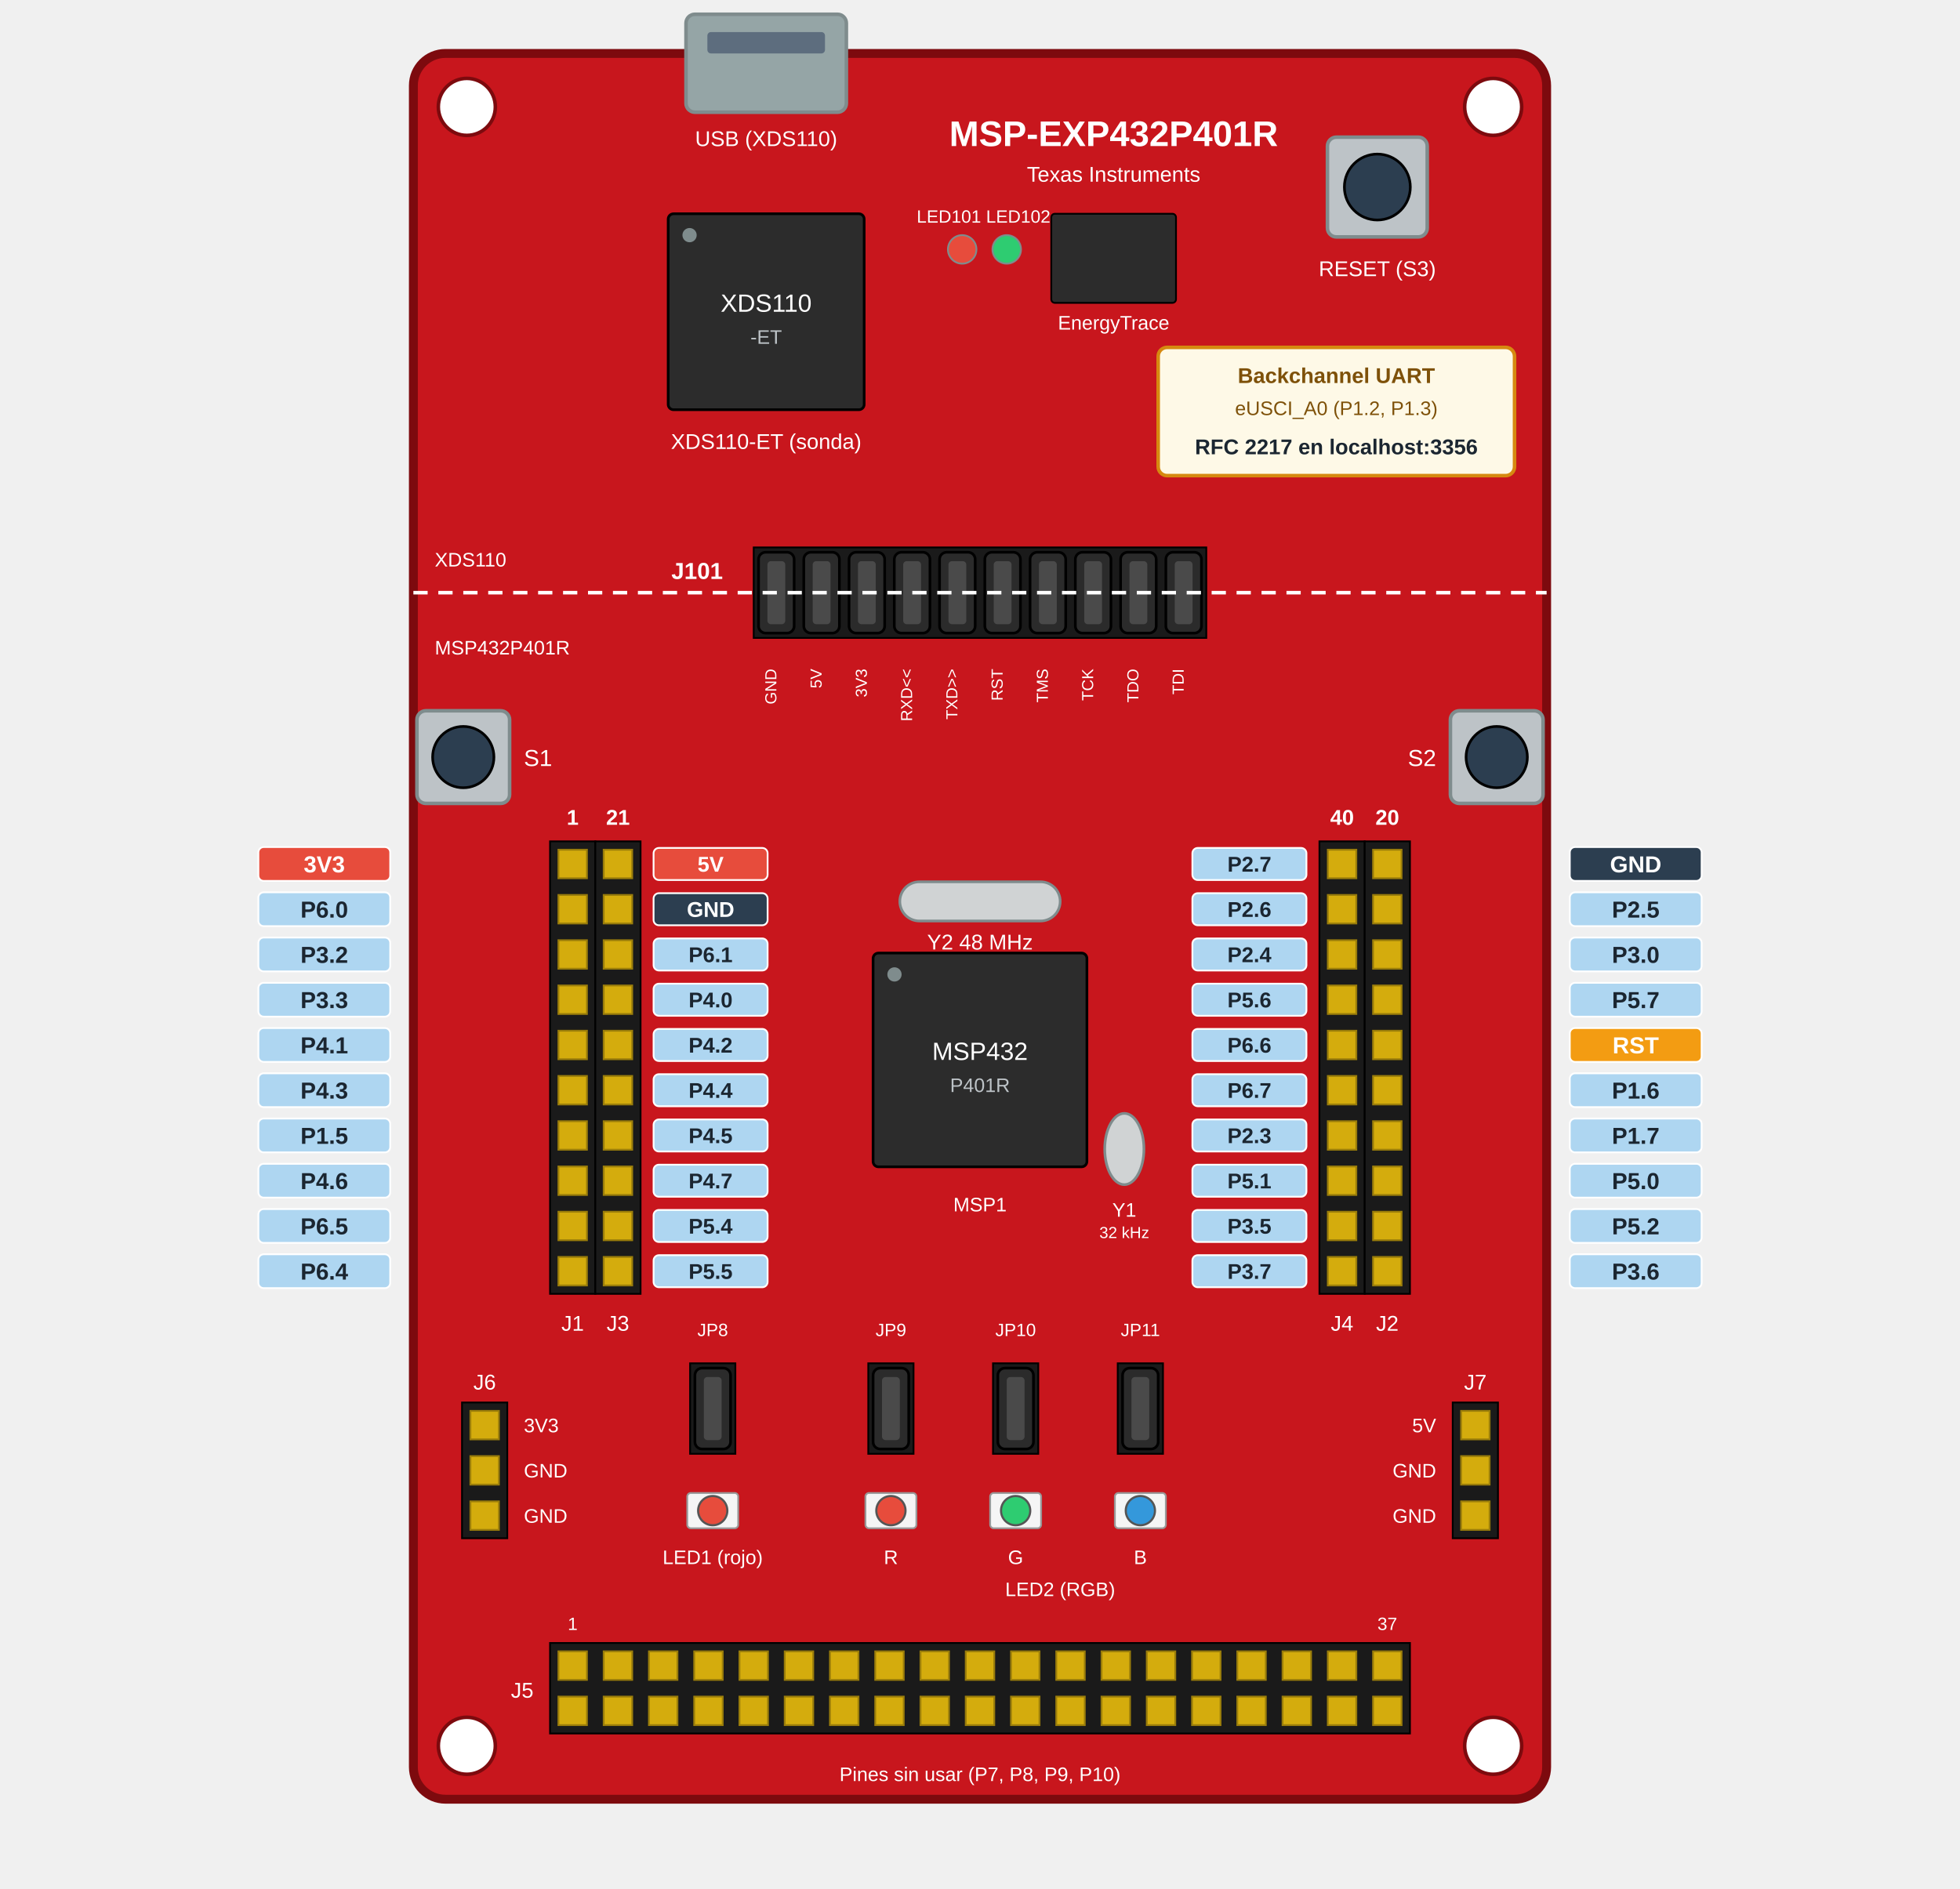
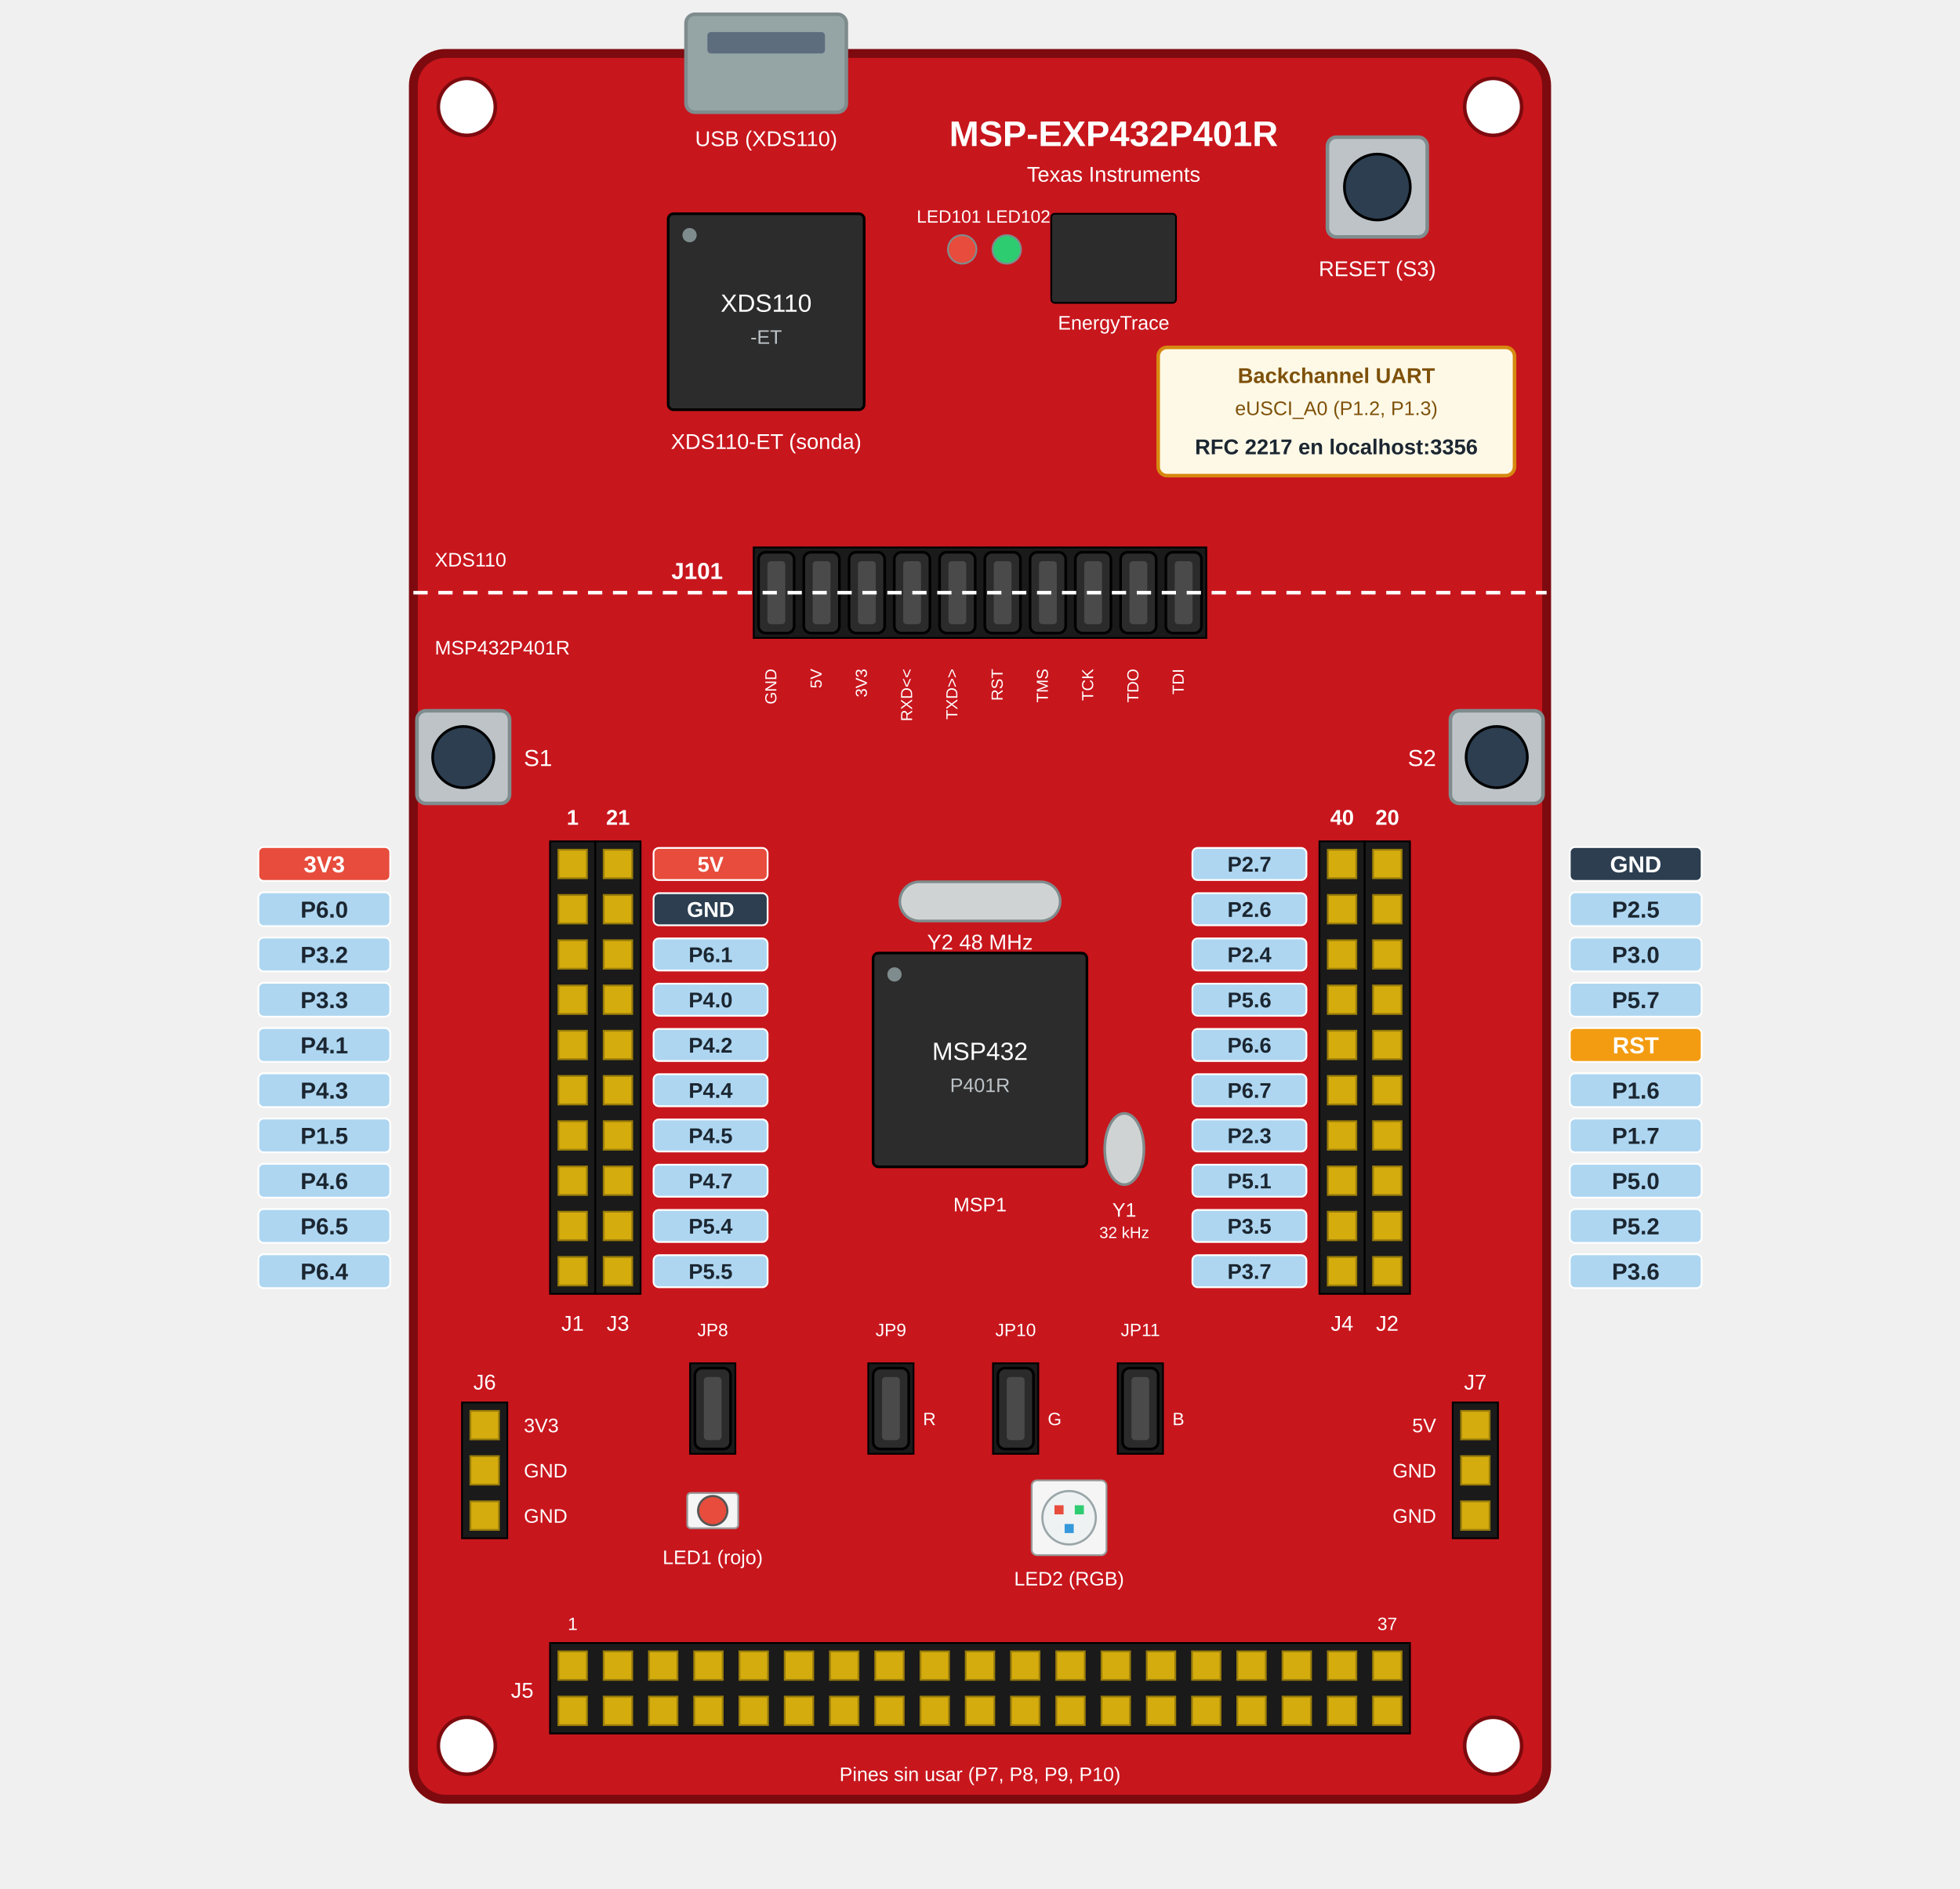
<svg xmlns="http://www.w3.org/2000/svg" viewBox="0 0 1100 1060" width="110mm" height="106mm">
  <rect x="232.0" y="30.0" width="636.0" height="980.0" rx="18" fill="#c8161d" stroke="#7d0a0e" stroke-width="5" />
  <circle cx="262.0" cy="60.0" r="16.0" fill="#ffffff" stroke="#7d0a0e" stroke-width="2" />
  <circle cx="838.0" cy="60.0" r="16.0" fill="#ffffff" stroke="#7d0a0e" stroke-width="2" />
  <circle cx="262.0" cy="980.0" r="16.0" fill="#ffffff" stroke="#7d0a0e" stroke-width="2" />
  <circle cx="838.0" cy="980.0" r="16.0" fill="#ffffff" stroke="#7d0a0e" stroke-width="2" />
  <g id="USB">
    <rect x="385.0" y="8.0" width="90.0" height="55.0" rx="5" fill="#95a5a6" stroke="#7f8c8d" stroke-width="2" />
    <rect x="397.0" y="18.0" width="66.0" height="12.0" rx="2" fill="#5d6d7e" />
  </g>
  <text x="430.0" y="82.0" font-family="Arial" font-size="12" fill="#ffffff" text-anchor="middle">USB (XDS110)</text>
  <rect x="375.0" y="120.0" width="110.0" height="110.0" rx="3" fill="#2c2c2c" stroke="#000000" stroke-width="1.5" />
  <circle cx="387.0" cy="132.0" r="4.0" fill="#7f8c8d" />
  <text x="430.0" y="175.0" font-family="Arial" font-size="14" fill="#ffffff" text-anchor="middle">XDS110</text>
  <text x="430.0" y="193.0" font-family="Arial" font-size="11" fill="#bdc3c7" text-anchor="middle">-ET</text>
  <text x="430.0" y="252.0" font-family="Arial" font-size="12" fill="#ffffff" text-anchor="middle">XDS110-ET (sonda)</text>
  <circle cx="540.0" cy="140.0" r="8.0" fill="#e74c3c" stroke="#7f8c8d" stroke-width="1" />
  <circle cx="565.0" cy="140.0" r="8.0" fill="#2ecc71" stroke="#7f8c8d" stroke-width="1" />
  <text x="552.0" y="125.0" font-family="Arial" font-size="10" fill="#ffffff" text-anchor="middle">LED101 LED102</text>
  <rect x="590.0" y="120.0" width="70.0" height="50.0" rx="2" fill="#2c2c2c" stroke="#000" stroke-width="1" />
  <text x="625.0" y="185.0" font-family="Arial" font-size="11" fill="#ffffff" text-anchor="middle">EnergyTrace</text>
  <g id="S3">
    <rect x="745.0" y="77.0" width="56.0" height="56.0" rx="5" fill="#bdc3c7" stroke="#7f8c8d" stroke-width="2" />
    <circle cx="773.0" cy="105.0" r="18.5" fill="#2c3e50" stroke="#000000" stroke-width="1.5" />
  </g>
  <text x="773.0" y="155.0" font-family="Arial" font-size="12" fill="#ffffff" text-anchor="middle">RESET (S3)</text>
  <g id="BCL">
    <rect x="650.0" y="195.0" width="200.0" height="72.0" rx="5" fill="#fef9e7" stroke="#d68910" stroke-width="2" />
  </g>
  <text x="750.0" y="215.0" font-family="Arial" font-size="12" font-weight="bold" fill="#7e5109" text-anchor="middle">Backchannel UART</text>
  <text x="750.0" y="233.0" font-family="Arial" font-size="11" fill="#7e5109" text-anchor="middle">eUSCI_A0 (P1.2, P1.3)</text>
  <text id="BCL#destino" x="750.0" y="255.0" font-family="Arial" font-size="12" font-weight="bold" fill="#1b2631" text-anchor="middle">RFC 2217 en localhost:3356</text>
  <g id="J101">
    <rect x="423.0" y="307.3" width="254.0" height="50.8" fill="#1a1a1a" stroke="#000000" stroke-width="1" />
    <rect id="J101.2" x="428.7" y="313.0" width="14.0" height="14.0" fill="#d4ac0d" stroke="#9a7d0a" stroke-width="1" />
    <rect id="J101.1" x="428.7" y="338.4" width="14.0" height="14.0" fill="#d4ac0d" stroke="#9a7d0a" stroke-width="1" />
    <rect id="J101.4" x="454.1" y="313.0" width="14.0" height="14.0" fill="#d4ac0d" stroke="#9a7d0a" stroke-width="1" />
    <rect id="J101.3" x="454.1" y="338.4" width="14.0" height="14.0" fill="#d4ac0d" stroke="#9a7d0a" stroke-width="1" />
    <rect id="J101.6" x="479.5" y="313.0" width="14.0" height="14.0" fill="#d4ac0d" stroke="#9a7d0a" stroke-width="1" />
    <rect id="J101.5" x="479.5" y="338.4" width="14.0" height="14.0" fill="#d4ac0d" stroke="#9a7d0a" stroke-width="1" />
    <rect id="J101.8" x="504.9" y="313.0" width="14.0" height="14.0" fill="#d4ac0d" stroke="#9a7d0a" stroke-width="1" />
    <rect id="J101.7" x="504.9" y="338.4" width="14.0" height="14.0" fill="#d4ac0d" stroke="#9a7d0a" stroke-width="1" />
    <rect id="J101.10" x="530.3" y="313.0" width="14.0" height="14.0" fill="#d4ac0d" stroke="#9a7d0a" stroke-width="1" />
    <rect id="J101.9" x="530.3" y="338.4" width="14.0" height="14.0" fill="#d4ac0d" stroke="#9a7d0a" stroke-width="1" />
    <rect id="J101.12" x="555.7" y="313.0" width="14.0" height="14.0" fill="#d4ac0d" stroke="#9a7d0a" stroke-width="1" />
    <rect id="J101.11" x="555.7" y="338.4" width="14.0" height="14.0" fill="#d4ac0d" stroke="#9a7d0a" stroke-width="1" />
    <rect id="J101.14" x="581.1" y="313.0" width="14.0" height="14.0" fill="#d4ac0d" stroke="#9a7d0a" stroke-width="1" />
    <rect id="J101.13" x="581.1" y="338.4" width="14.0" height="14.0" fill="#d4ac0d" stroke="#9a7d0a" stroke-width="1" />
    <rect id="J101.16" x="606.5" y="313.0" width="14.0" height="14.0" fill="#d4ac0d" stroke="#9a7d0a" stroke-width="1" />
    <rect id="J101.15" x="606.5" y="338.4" width="14.0" height="14.0" fill="#d4ac0d" stroke="#9a7d0a" stroke-width="1" />
    <rect id="J101.18" x="631.9" y="313.0" width="14.0" height="14.0" fill="#d4ac0d" stroke="#9a7d0a" stroke-width="1" />
    <rect id="J101.17" x="631.9" y="338.4" width="14.0" height="14.0" fill="#d4ac0d" stroke="#9a7d0a" stroke-width="1" />
    <rect id="J101.20" x="657.3" y="313.0" width="14.0" height="14.0" fill="#d4ac0d" stroke="#9a7d0a" stroke-width="1" />
    <rect id="J101.19" x="657.3" y="338.4" width="14.0" height="14.0" fill="#d4ac0d" stroke="#9a7d0a" stroke-width="1" />
    <g id="J101@1-2+3-4+5-6+7-8+9-10+11-12+13-14+15-16+17-18+19-20">
      <rect x="425.7" y="310.0" width="20.0" height="45.4" rx="4" fill="#2b2b2b" stroke="#000000" stroke-width="1.5" />
      <rect x="430.7" y="315.0" width="10.0" height="35.4" rx="2" fill="#4a4a4a" />
      <rect x="451.1" y="310.0" width="20.0" height="45.4" rx="4" fill="#2b2b2b" stroke="#000000" stroke-width="1.5" />
      <rect x="456.1" y="315.0" width="10.0" height="35.4" rx="2" fill="#4a4a4a" />
      <rect x="476.5" y="310.0" width="20.0" height="45.4" rx="4" fill="#2b2b2b" stroke="#000000" stroke-width="1.5" />
      <rect x="481.5" y="315.0" width="10.0" height="35.4" rx="2" fill="#4a4a4a" />
      <rect x="501.9" y="310.0" width="20.0" height="45.4" rx="4" fill="#2b2b2b" stroke="#000000" stroke-width="1.5" />
      <rect x="506.9" y="315.0" width="10.0" height="35.4" rx="2" fill="#4a4a4a" />
      <rect x="527.3" y="310.0" width="20.0" height="45.4" rx="4" fill="#2b2b2b" stroke="#000000" stroke-width="1.5" />
      <rect x="532.3" y="315.0" width="10.0" height="35.4" rx="2" fill="#4a4a4a" />
      <rect x="552.7" y="310.0" width="20.0" height="45.4" rx="4" fill="#2b2b2b" stroke="#000000" stroke-width="1.5" />
      <rect x="557.7" y="315.0" width="10.0" height="35.4" rx="2" fill="#4a4a4a" />
      <rect x="578.1" y="310.0" width="20.0" height="45.4" rx="4" fill="#2b2b2b" stroke="#000000" stroke-width="1.5" />
      <rect x="583.1" y="315.0" width="10.0" height="35.4" rx="2" fill="#4a4a4a" />
      <rect x="603.5" y="310.0" width="20.0" height="45.4" rx="4" fill="#2b2b2b" stroke="#000000" stroke-width="1.5" />
      <rect x="608.5" y="315.0" width="10.0" height="35.4" rx="2" fill="#4a4a4a" />
      <rect x="628.9" y="310.0" width="20.0" height="45.4" rx="4" fill="#2b2b2b" stroke="#000000" stroke-width="1.5" />
      <rect x="633.9" y="315.0" width="10.0" height="35.4" rx="2" fill="#4a4a4a" />
      <rect x="654.3" y="310.0" width="20.0" height="45.4" rx="4" fill="#2b2b2b" stroke="#000000" stroke-width="1.5" />
      <rect x="659.3" y="315.0" width="10.0" height="35.4" rx="2" fill="#4a4a4a" />
    </g>
  </g>
  <text x="435.7" y="375.4" font-family="Arial" font-size="9" fill="#ffffff" text-anchor="end" transform="rotate(-90 435.7 375.4)">GND</text>
  <text x="461.1" y="375.4" font-family="Arial" font-size="9" fill="#ffffff" text-anchor="end" transform="rotate(-90 461.1 375.4)">5V</text>
  <text x="486.5" y="375.4" font-family="Arial" font-size="9" fill="#ffffff" text-anchor="end" transform="rotate(-90 486.5 375.4)">3V3</text>
  <text x="511.9" y="375.4" font-family="Arial" font-size="9" fill="#ffffff" text-anchor="end" transform="rotate(-90 511.9 375.4)">RXD&lt;&lt;</text>
  <text x="537.3" y="375.4" font-family="Arial" font-size="9" fill="#ffffff" text-anchor="end" transform="rotate(-90 537.3 375.4)">TXD&gt;&gt;</text>
  <text x="562.7" y="375.4" font-family="Arial" font-size="9" fill="#ffffff" text-anchor="end" transform="rotate(-90 562.7 375.4)">RST</text>
  <text x="588.1" y="375.4" font-family="Arial" font-size="9" fill="#ffffff" text-anchor="end" transform="rotate(-90 588.1 375.4)">TMS</text>
  <text x="613.5" y="375.4" font-family="Arial" font-size="9" fill="#ffffff" text-anchor="end" transform="rotate(-90 613.5 375.4)">TCK</text>
  <text x="638.9" y="375.4" font-family="Arial" font-size="9" fill="#ffffff" text-anchor="end" transform="rotate(-90 638.9 375.4)">TDO</text>
  <text x="664.3" y="375.4" font-family="Arial" font-size="9" fill="#ffffff" text-anchor="end" transform="rotate(-90 664.3 375.4)">TDI</text>
  <text x="405.7" y="325.0" font-family="Arial" font-size="13" font-weight="bold" fill="#ffffff" text-anchor="end">J101</text>
  <line x1="232.0" y1="332.7" x2="868.0" y2="332.7" stroke="#ffffff" stroke-width="2" stroke-dasharray="8 6" />
  <text x="244.0" y="318.0" font-family="Arial" font-size="11" fill="#ffffff" text-anchor="start">XDS110</text>
  <text x="244.0" y="367.4" font-family="Arial" font-size="11" fill="#ffffff" text-anchor="start">MSP432P401R</text>
  <g id="S1">
    <rect x="234.0" y="399.0" width="52.0" height="52.0" rx="5" fill="#bdc3c7" stroke="#7f8c8d" stroke-width="2" />
    <circle cx="260.0" cy="425.0" r="17.2" fill="#2c3e50" stroke="#000000" stroke-width="1.5" />
  </g>
  <text x="294.0" y="430.0" font-family="Arial" font-size="13" fill="#ffffff" text-anchor="start">S1</text>
  <g id="S2">
    <rect x="814.0" y="399.0" width="52.0" height="52.0" rx="5" fill="#bdc3c7" stroke="#7f8c8d" stroke-width="2" />
    <circle cx="840.0" cy="425.0" r="17.2" fill="#2c3e50" stroke="#000000" stroke-width="1.5" />
  </g>
  <text x="806.0" y="430.0" font-family="Arial" font-size="13" fill="#ffffff" text-anchor="end">S2</text>
  <g id="J1">
    <rect x="308.7" y="472.3" width="25.4" height="254.0" fill="#1a1a1a" stroke="#000000" stroke-width="1" />
    <rect id="J1.1" x="313.4" y="477.0" width="16.0" height="16.0" fill="#d4ac0d" stroke="#9a7d0a" stroke-width="1" />
    <rect id="J1.2" x="313.4" y="502.4" width="16.0" height="16.0" fill="#d4ac0d" stroke="#9a7d0a" stroke-width="1" />
    <rect id="J1.3" x="313.4" y="527.8" width="16.0" height="16.0" fill="#d4ac0d" stroke="#9a7d0a" stroke-width="1" />
    <rect id="J1.4" x="313.4" y="553.2" width="16.0" height="16.0" fill="#d4ac0d" stroke="#9a7d0a" stroke-width="1" />
    <rect id="J1.5" x="313.4" y="578.6" width="16.0" height="16.0" fill="#d4ac0d" stroke="#9a7d0a" stroke-width="1" />
    <rect id="J1.6" x="313.4" y="604.0" width="16.0" height="16.0" fill="#d4ac0d" stroke="#9a7d0a" stroke-width="1" />
    <rect id="J1.7" x="313.4" y="629.4" width="16.0" height="16.0" fill="#d4ac0d" stroke="#9a7d0a" stroke-width="1" />
    <rect id="J1.8" x="313.4" y="654.8" width="16.0" height="16.0" fill="#d4ac0d" stroke="#9a7d0a" stroke-width="1" />
    <rect id="J1.9" x="313.4" y="680.2" width="16.0" height="16.0" fill="#d4ac0d" stroke="#9a7d0a" stroke-width="1" />
    <rect id="J1.10" x="313.4" y="705.6" width="16.0" height="16.0" fill="#d4ac0d" stroke="#9a7d0a" stroke-width="1" />
  </g>
  <g id="J3">
    <rect x="334.1" y="472.3" width="25.4" height="254.0" fill="#1a1a1a" stroke="#000000" stroke-width="1" />
    <rect id="J3.1" x="338.8" y="477.0" width="16.0" height="16.0" fill="#d4ac0d" stroke="#9a7d0a" stroke-width="1" />
    <rect id="J3.2" x="338.8" y="502.4" width="16.0" height="16.0" fill="#d4ac0d" stroke="#9a7d0a" stroke-width="1" />
    <rect id="J3.3" x="338.8" y="527.8" width="16.0" height="16.0" fill="#d4ac0d" stroke="#9a7d0a" stroke-width="1" />
    <rect id="J3.4" x="338.8" y="553.2" width="16.0" height="16.0" fill="#d4ac0d" stroke="#9a7d0a" stroke-width="1" />
    <rect id="J3.5" x="338.8" y="578.6" width="16.0" height="16.0" fill="#d4ac0d" stroke="#9a7d0a" stroke-width="1" />
    <rect id="J3.6" x="338.8" y="604.0" width="16.0" height="16.0" fill="#d4ac0d" stroke="#9a7d0a" stroke-width="1" />
    <rect id="J3.7" x="338.8" y="629.4" width="16.0" height="16.0" fill="#d4ac0d" stroke="#9a7d0a" stroke-width="1" />
    <rect id="J3.8" x="338.8" y="654.8" width="16.0" height="16.0" fill="#d4ac0d" stroke="#9a7d0a" stroke-width="1" />
    <rect id="J3.9" x="338.8" y="680.2" width="16.0" height="16.0" fill="#d4ac0d" stroke="#9a7d0a" stroke-width="1" />
    <rect id="J3.10" x="338.8" y="705.6" width="16.0" height="16.0" fill="#d4ac0d" stroke="#9a7d0a" stroke-width="1" />
  </g>
  <g id="J4">
    <rect x="740.5" y="472.3" width="25.4" height="254.0" fill="#1a1a1a" stroke="#000000" stroke-width="1" />
    <rect id="J4.10" x="745.2" y="477.0" width="16.0" height="16.0" fill="#d4ac0d" stroke="#9a7d0a" stroke-width="1" />
    <rect id="J4.9" x="745.2" y="502.4" width="16.0" height="16.0" fill="#d4ac0d" stroke="#9a7d0a" stroke-width="1" />
    <rect id="J4.8" x="745.2" y="527.8" width="16.0" height="16.0" fill="#d4ac0d" stroke="#9a7d0a" stroke-width="1" />
    <rect id="J4.7" x="745.2" y="553.2" width="16.0" height="16.0" fill="#d4ac0d" stroke="#9a7d0a" stroke-width="1" />
    <rect id="J4.6" x="745.2" y="578.6" width="16.0" height="16.0" fill="#d4ac0d" stroke="#9a7d0a" stroke-width="1" />
    <rect id="J4.5" x="745.2" y="604.0" width="16.0" height="16.0" fill="#d4ac0d" stroke="#9a7d0a" stroke-width="1" />
    <rect id="J4.4" x="745.2" y="629.4" width="16.0" height="16.0" fill="#d4ac0d" stroke="#9a7d0a" stroke-width="1" />
    <rect id="J4.3" x="745.2" y="654.8" width="16.0" height="16.0" fill="#d4ac0d" stroke="#9a7d0a" stroke-width="1" />
    <rect id="J4.2" x="745.2" y="680.2" width="16.0" height="16.0" fill="#d4ac0d" stroke="#9a7d0a" stroke-width="1" />
    <rect id="J4.1" x="745.2" y="705.6" width="16.0" height="16.0" fill="#d4ac0d" stroke="#9a7d0a" stroke-width="1" />
  </g>
  <g id="J2">
    <rect x="765.9" y="472.3" width="25.4" height="254.0" fill="#1a1a1a" stroke="#000000" stroke-width="1" />
    <rect id="J2.10" x="770.6" y="477.0" width="16.0" height="16.0" fill="#d4ac0d" stroke="#9a7d0a" stroke-width="1" />
    <rect id="J2.9" x="770.6" y="502.4" width="16.0" height="16.0" fill="#d4ac0d" stroke="#9a7d0a" stroke-width="1" />
    <rect id="J2.8" x="770.6" y="527.8" width="16.0" height="16.0" fill="#d4ac0d" stroke="#9a7d0a" stroke-width="1" />
    <rect id="J2.7" x="770.6" y="553.2" width="16.0" height="16.0" fill="#d4ac0d" stroke="#9a7d0a" stroke-width="1" />
    <rect id="J2.6" x="770.6" y="578.6" width="16.0" height="16.0" fill="#d4ac0d" stroke="#9a7d0a" stroke-width="1" />
    <rect id="J2.5" x="770.6" y="604.0" width="16.0" height="16.0" fill="#d4ac0d" stroke="#9a7d0a" stroke-width="1" />
    <rect id="J2.4" x="770.6" y="629.4" width="16.0" height="16.0" fill="#d4ac0d" stroke="#9a7d0a" stroke-width="1" />
    <rect id="J2.3" x="770.6" y="654.8" width="16.0" height="16.0" fill="#d4ac0d" stroke="#9a7d0a" stroke-width="1" />
    <rect id="J2.2" x="770.6" y="680.2" width="16.0" height="16.0" fill="#d4ac0d" stroke="#9a7d0a" stroke-width="1" />
    <rect id="J2.1" x="770.6" y="705.6" width="16.0" height="16.0" fill="#d4ac0d" stroke="#9a7d0a" stroke-width="1" />
  </g>
  <text x="321.4" y="463.0" font-family="Arial" font-size="12" font-weight="bold" fill="#ffffff" text-anchor="middle">1</text>
  <text x="346.8" y="463.0" font-family="Arial" font-size="12" font-weight="bold" fill="#ffffff" text-anchor="middle">21</text>
  <text x="753.2" y="463.0" font-family="Arial" font-size="12" font-weight="bold" fill="#ffffff" text-anchor="middle">40</text>
  <text x="778.6" y="463.0" font-family="Arial" font-size="12" font-weight="bold" fill="#ffffff" text-anchor="middle">20</text>
  <text x="321.4" y="747.0" font-family="Arial" font-size="12" fill="#ffffff" text-anchor="middle">J1</text>
  <text x="346.8" y="747.0" font-family="Arial" font-size="12" fill="#ffffff" text-anchor="middle">J3</text>
  <text x="753.2" y="747.0" font-family="Arial" font-size="12" fill="#ffffff" text-anchor="middle">J4</text>
  <text x="778.6" y="747.0" font-family="Arial" font-size="12" fill="#ffffff" text-anchor="middle">J2</text>
  <rect x="145.0" y="475.5" width="74.0" height="19.0" rx="3" fill="#e74c3c" stroke="#ffffff" stroke-width="1" />
  <text x="182.0" y="489.7" font-family="Arial" font-size="13" font-weight="bold" fill="#ffffff" text-anchor="middle">3V3</text>
  <rect x="366.8" y="476.0" width="64.0" height="18.0" rx="3" fill="#e74c3c" stroke="#ffffff" stroke-width="1" />
  <text x="398.8" y="489.3" font-family="Arial" font-size="12" font-weight="bold" fill="#ffffff" text-anchor="middle">5V</text>
  <rect x="669.2" y="476.0" width="64.0" height="18.0" rx="3" fill="#aed6f1" stroke="#ffffff" stroke-width="1" />
  <text x="701.2" y="489.3" font-family="Arial" font-size="12" font-weight="bold" fill="#1b2631" text-anchor="middle">P2.7</text>
  <rect x="881.0" y="475.5" width="74.0" height="19.0" rx="3" fill="#2c3e50" stroke="#ffffff" stroke-width="1" />
  <text x="918.0" y="489.7" font-family="Arial" font-size="13" font-weight="bold" fill="#ffffff" text-anchor="middle">GND</text>
  <rect x="145.0" y="500.9" width="74.0" height="19.0" rx="3" fill="#aed6f1" stroke="#ffffff" stroke-width="1" />
  <text x="182.0" y="515.1" font-family="Arial" font-size="13" font-weight="bold" fill="#1b2631" text-anchor="middle">P6.0</text>
  <rect x="366.8" y="501.4" width="64.0" height="18.0" rx="3" fill="#2c3e50" stroke="#ffffff" stroke-width="1" />
  <text x="398.8" y="514.7" font-family="Arial" font-size="12" font-weight="bold" fill="#ffffff" text-anchor="middle">GND</text>
  <rect x="669.2" y="501.4" width="64.0" height="18.0" rx="3" fill="#aed6f1" stroke="#ffffff" stroke-width="1" />
  <text x="701.2" y="514.7" font-family="Arial" font-size="12" font-weight="bold" fill="#1b2631" text-anchor="middle">P2.6</text>
  <rect x="881.0" y="500.9" width="74.0" height="19.0" rx="3" fill="#aed6f1" stroke="#ffffff" stroke-width="1" />
  <text x="918.0" y="515.1" font-family="Arial" font-size="13" font-weight="bold" fill="#1b2631" text-anchor="middle">P2.5</text>
  <rect x="145.0" y="526.3" width="74.0" height="19.0" rx="3" fill="#aed6f1" stroke="#ffffff" stroke-width="1" />
  <text x="182.0" y="540.5" font-family="Arial" font-size="13" font-weight="bold" fill="#1b2631" text-anchor="middle">P3.2</text>
  <rect x="366.8" y="526.8" width="64.0" height="18.0" rx="3" fill="#aed6f1" stroke="#ffffff" stroke-width="1" />
  <text x="398.8" y="540.1" font-family="Arial" font-size="12" font-weight="bold" fill="#1b2631" text-anchor="middle">P6.1</text>
  <rect x="669.2" y="526.8" width="64.0" height="18.0" rx="3" fill="#aed6f1" stroke="#ffffff" stroke-width="1" />
  <text x="701.2" y="540.1" font-family="Arial" font-size="12" font-weight="bold" fill="#1b2631" text-anchor="middle">P2.4</text>
  <rect x="881.0" y="526.3" width="74.0" height="19.0" rx="3" fill="#aed6f1" stroke="#ffffff" stroke-width="1" />
  <text x="918.0" y="540.5" font-family="Arial" font-size="13" font-weight="bold" fill="#1b2631" text-anchor="middle">P3.0</text>
  <rect x="145.0" y="551.7" width="74.0" height="19.0" rx="3" fill="#aed6f1" stroke="#ffffff" stroke-width="1" />
  <text x="182.0" y="565.9" font-family="Arial" font-size="13" font-weight="bold" fill="#1b2631" text-anchor="middle">P3.3</text>
  <rect x="366.8" y="552.2" width="64.0" height="18.0" rx="3" fill="#aed6f1" stroke="#ffffff" stroke-width="1" />
  <text x="398.8" y="565.5" font-family="Arial" font-size="12" font-weight="bold" fill="#1b2631" text-anchor="middle">P4.0</text>
  <rect x="669.2" y="552.2" width="64.0" height="18.0" rx="3" fill="#aed6f1" stroke="#ffffff" stroke-width="1" />
  <text x="701.2" y="565.5" font-family="Arial" font-size="12" font-weight="bold" fill="#1b2631" text-anchor="middle">P5.6</text>
  <rect x="881.0" y="551.7" width="74.0" height="19.0" rx="3" fill="#aed6f1" stroke="#ffffff" stroke-width="1" />
  <text x="918.0" y="565.9" font-family="Arial" font-size="13" font-weight="bold" fill="#1b2631" text-anchor="middle">P5.7</text>
  <rect x="145.0" y="577.1" width="74.0" height="19.0" rx="3" fill="#aed6f1" stroke="#ffffff" stroke-width="1" />
  <text x="182.0" y="591.3" font-family="Arial" font-size="13" font-weight="bold" fill="#1b2631" text-anchor="middle">P4.1</text>
  <rect x="366.8" y="577.6" width="64.0" height="18.0" rx="3" fill="#aed6f1" stroke="#ffffff" stroke-width="1" />
  <text x="398.8" y="590.9" font-family="Arial" font-size="12" font-weight="bold" fill="#1b2631" text-anchor="middle">P4.2</text>
  <rect x="669.2" y="577.6" width="64.0" height="18.0" rx="3" fill="#aed6f1" stroke="#ffffff" stroke-width="1" />
  <text x="701.2" y="590.9" font-family="Arial" font-size="12" font-weight="bold" fill="#1b2631" text-anchor="middle">P6.6</text>
  <rect x="881.0" y="577.1" width="74.0" height="19.0" rx="3" fill="#f39c12" stroke="#ffffff" stroke-width="1" />
  <text x="918.0" y="591.3" font-family="Arial" font-size="13" font-weight="bold" fill="#ffffff" text-anchor="middle">RST</text>
  <rect x="145.0" y="602.5" width="74.0" height="19.0" rx="3" fill="#aed6f1" stroke="#ffffff" stroke-width="1" />
  <text x="182.0" y="616.7" font-family="Arial" font-size="13" font-weight="bold" fill="#1b2631" text-anchor="middle">P4.3</text>
  <rect x="366.8" y="603.0" width="64.0" height="18.0" rx="3" fill="#aed6f1" stroke="#ffffff" stroke-width="1" />
  <text x="398.8" y="616.3" font-family="Arial" font-size="12" font-weight="bold" fill="#1b2631" text-anchor="middle">P4.4</text>
  <rect x="669.2" y="603.0" width="64.0" height="18.0" rx="3" fill="#aed6f1" stroke="#ffffff" stroke-width="1" />
  <text x="701.2" y="616.3" font-family="Arial" font-size="12" font-weight="bold" fill="#1b2631" text-anchor="middle">P6.7</text>
  <rect x="881.0" y="602.5" width="74.0" height="19.0" rx="3" fill="#aed6f1" stroke="#ffffff" stroke-width="1" />
  <text x="918.0" y="616.7" font-family="Arial" font-size="13" font-weight="bold" fill="#1b2631" text-anchor="middle">P1.6</text>
  <rect x="145.0" y="627.9" width="74.0" height="19.0" rx="3" fill="#aed6f1" stroke="#ffffff" stroke-width="1" />
  <text x="182.0" y="642.1" font-family="Arial" font-size="13" font-weight="bold" fill="#1b2631" text-anchor="middle">P1.5</text>
  <rect x="366.8" y="628.4" width="64.0" height="18.0" rx="3" fill="#aed6f1" stroke="#ffffff" stroke-width="1" />
  <text x="398.8" y="641.7" font-family="Arial" font-size="12" font-weight="bold" fill="#1b2631" text-anchor="middle">P4.5</text>
  <rect x="669.2" y="628.4" width="64.0" height="18.0" rx="3" fill="#aed6f1" stroke="#ffffff" stroke-width="1" />
  <text x="701.2" y="641.7" font-family="Arial" font-size="12" font-weight="bold" fill="#1b2631" text-anchor="middle">P2.3</text>
  <rect x="881.0" y="627.9" width="74.0" height="19.0" rx="3" fill="#aed6f1" stroke="#ffffff" stroke-width="1" />
  <text x="918.0" y="642.1" font-family="Arial" font-size="13" font-weight="bold" fill="#1b2631" text-anchor="middle">P1.7</text>
  <rect x="145.0" y="653.3" width="74.0" height="19.0" rx="3" fill="#aed6f1" stroke="#ffffff" stroke-width="1" />
  <text x="182.0" y="667.5" font-family="Arial" font-size="13" font-weight="bold" fill="#1b2631" text-anchor="middle">P4.6</text>
  <rect x="366.8" y="653.8" width="64.0" height="18.0" rx="3" fill="#aed6f1" stroke="#ffffff" stroke-width="1" />
  <text x="398.8" y="667.1" font-family="Arial" font-size="12" font-weight="bold" fill="#1b2631" text-anchor="middle">P4.7</text>
  <rect x="669.2" y="653.8" width="64.0" height="18.0" rx="3" fill="#aed6f1" stroke="#ffffff" stroke-width="1" />
  <text x="701.2" y="667.1" font-family="Arial" font-size="12" font-weight="bold" fill="#1b2631" text-anchor="middle">P5.1</text>
  <rect x="881.0" y="653.3" width="74.0" height="19.0" rx="3" fill="#aed6f1" stroke="#ffffff" stroke-width="1" />
  <text x="918.0" y="667.5" font-family="Arial" font-size="13" font-weight="bold" fill="#1b2631" text-anchor="middle">P5.0</text>
  <rect x="145.0" y="678.7" width="74.0" height="19.0" rx="3" fill="#aed6f1" stroke="#ffffff" stroke-width="1" />
  <text x="182.0" y="692.9" font-family="Arial" font-size="13" font-weight="bold" fill="#1b2631" text-anchor="middle">P6.5</text>
  <rect x="366.8" y="679.2" width="64.0" height="18.0" rx="3" fill="#aed6f1" stroke="#ffffff" stroke-width="1" />
  <text x="398.8" y="692.5" font-family="Arial" font-size="12" font-weight="bold" fill="#1b2631" text-anchor="middle">P5.4</text>
  <rect x="669.2" y="679.2" width="64.0" height="18.0" rx="3" fill="#aed6f1" stroke="#ffffff" stroke-width="1" />
  <text x="701.2" y="692.5" font-family="Arial" font-size="12" font-weight="bold" fill="#1b2631" text-anchor="middle">P3.5</text>
  <rect x="881.0" y="678.7" width="74.0" height="19.0" rx="3" fill="#aed6f1" stroke="#ffffff" stroke-width="1" />
  <text x="918.0" y="692.9" font-family="Arial" font-size="13" font-weight="bold" fill="#1b2631" text-anchor="middle">P5.2</text>
  <rect x="145.0" y="704.1" width="74.0" height="19.0" rx="3" fill="#aed6f1" stroke="#ffffff" stroke-width="1" />
  <text x="182.0" y="718.3" font-family="Arial" font-size="13" font-weight="bold" fill="#1b2631" text-anchor="middle">P6.4</text>
  <rect x="366.8" y="704.6" width="64.0" height="18.0" rx="3" fill="#aed6f1" stroke="#ffffff" stroke-width="1" />
  <text x="398.8" y="717.9" font-family="Arial" font-size="12" font-weight="bold" fill="#1b2631" text-anchor="middle">P5.5</text>
  <rect x="669.2" y="704.6" width="64.0" height="18.0" rx="3" fill="#aed6f1" stroke="#ffffff" stroke-width="1" />
  <text x="701.2" y="717.9" font-family="Arial" font-size="12" font-weight="bold" fill="#1b2631" text-anchor="middle">P3.7</text>
  <rect x="881.0" y="704.1" width="74.0" height="19.0" rx="3" fill="#aed6f1" stroke="#ffffff" stroke-width="1" />
  <text x="918.0" y="718.3" font-family="Arial" font-size="13" font-weight="bold" fill="#1b2631" text-anchor="middle">P3.6</text>
  <rect x="490.0" y="535.0" width="120.0" height="120.0" rx="3" fill="#2c2c2c" stroke="#000000" stroke-width="1.5" />
  <circle cx="502.0" cy="547.0" r="4.0" fill="#7f8c8d" />
  <text x="550.0" y="595.0" font-family="Arial" font-size="14" fill="#ffffff" text-anchor="middle">MSP432</text>
  <text x="550.0" y="613.0" font-family="Arial" font-size="11" fill="#bdc3c7" text-anchor="middle">P401R</text>
  <text x="550.0" y="680.0" font-family="Arial" font-size="11" fill="#ffffff" text-anchor="middle">MSP1</text>
  <g id="Y2">
    <rect x="505.0" y="495.0" width="90.0" height="22.0" rx="11" fill="#d0d3d4" stroke="#7f8c8d" stroke-width="1.5" />
  </g>
  <text x="550.0" y="533.0" font-family="Arial" font-size="12" fill="#ffffff" text-anchor="middle">Y2 48 MHz</text>
  <g id="Y1">
    <rect x="620.0" y="625.0" width="22.0" height="40.0" rx="20" fill="#d0d3d4" stroke="#7f8c8d" stroke-width="1.5" />
  </g>
  <text x="631.0" y="681.0" font-family="Arial" font-size="12" fill="#ffffff" text-anchor="middle" />
  <text x="631.0" y="683.0" font-family="Arial" font-size="11" fill="#ffffff" text-anchor="middle">Y1</text>
  <text x="631.0" y="695.0" font-family="Arial" font-size="9" fill="#ffffff" text-anchor="middle">32 kHz</text>
  <g id="J6">
    <rect x="259.3" y="787.3" width="25.4" height="76.2" fill="#1a1a1a" stroke="#000000" stroke-width="1" />
    <rect id="J6.3V3" x="264.0" y="792.0" width="16.0" height="16.0" fill="#d4ac0d" stroke="#9a7d0a" stroke-width="1" />
    <rect id="J6.GND1" x="264.0" y="817.4" width="16.0" height="16.0" fill="#d4ac0d" stroke="#9a7d0a" stroke-width="1" />
    <rect id="J6.GND2" x="264.0" y="842.8" width="16.0" height="16.0" fill="#d4ac0d" stroke="#9a7d0a" stroke-width="1" />
  </g>
  <text x="294.0" y="804.0" font-family="Arial" font-size="11" fill="#ffffff" text-anchor="start">3V3</text>
  <text x="294.0" y="829.4" font-family="Arial" font-size="11" fill="#ffffff" text-anchor="start">GND</text>
  <text x="294.0" y="854.8" font-family="Arial" font-size="11" fill="#ffffff" text-anchor="start">GND</text>
  <text x="272.0" y="780.0" font-family="Arial" font-size="12" fill="#ffffff" text-anchor="middle">J6</text>
  <g id="J7">
    <rect x="815.3" y="787.3" width="25.4" height="76.2" fill="#1a1a1a" stroke="#000000" stroke-width="1" />
    <rect id="J7.5V" x="820.0" y="792.0" width="16.0" height="16.0" fill="#d4ac0d" stroke="#9a7d0a" stroke-width="1" />
    <rect id="J7.GND1" x="820.0" y="817.4" width="16.0" height="16.0" fill="#d4ac0d" stroke="#9a7d0a" stroke-width="1" />
    <rect id="J7.GND2" x="820.0" y="842.8" width="16.0" height="16.0" fill="#d4ac0d" stroke="#9a7d0a" stroke-width="1" />
  </g>
  <text x="806.0" y="804.0" font-family="Arial" font-size="11" fill="#ffffff" text-anchor="end">5V</text>
  <text x="806.0" y="829.4" font-family="Arial" font-size="11" fill="#ffffff" text-anchor="end">GND</text>
  <text x="806.0" y="854.8" font-family="Arial" font-size="11" fill="#ffffff" text-anchor="end">GND</text>
  <text x="828.0" y="780.0" font-family="Arial" font-size="12" fill="#ffffff" text-anchor="middle">J7</text>
  <g id="JP8">
    <rect x="387.3" y="765.3" width="25.4" height="50.8" fill="#1a1a1a" stroke="#000000" stroke-width="1" />
    <rect id="JP8.1" x="393.0" y="771.0" width="14.0" height="14.0" fill="#d4ac0d" stroke="#9a7d0a" stroke-width="1" />
    <rect id="JP8.2" x="393.0" y="796.4" width="14.0" height="14.0" fill="#d4ac0d" stroke="#9a7d0a" stroke-width="1" />
    <g id="JP8@1-2">
      <rect x="390.0" y="768.0" width="20.0" height="45.4" rx="4" fill="#2b2b2b" stroke="#000000" stroke-width="1.5" />
      <rect x="395.0" y="773.0" width="10.0" height="35.4" rx="2" fill="#4a4a4a" />
    </g>
  </g>
  <text x="400.0" y="750.0" font-family="Arial" font-size="10" fill="#ffffff" text-anchor="middle">JP8</text>
-   <rect x="385.7" y="838.1" width="28.6" height="19.8" rx="2" fill="#f5f5f5" stroke="#999999" stroke-width="1" />
-   <circle id="LED1" cx="400.0" cy="848.0" r="8.2" fill="#e74c3c" stroke="#555555" stroke-width="1.2" />
-   <text x="400.0" y="878.0" font-family="Arial" font-size="11" fill="#ffffff" text-anchor="middle">LED1 (rojo)</text>
  <g id="JP9">
    <rect x="487.3" y="765.3" width="25.4" height="50.8" fill="#1a1a1a" stroke="#000000" stroke-width="1" />
    <rect id="JP9.1" x="493.0" y="771.0" width="14.0" height="14.0" fill="#d4ac0d" stroke="#9a7d0a" stroke-width="1" />
    <rect id="JP9.2" x="493.0" y="796.4" width="14.0" height="14.0" fill="#d4ac0d" stroke="#9a7d0a" stroke-width="1" />
    <g id="JP9@1-2">
      <rect x="490.0" y="768.0" width="20.0" height="45.4" rx="4" fill="#2b2b2b" stroke="#000000" stroke-width="1.5" />
      <rect x="495.0" y="773.0" width="10.0" height="35.4" rx="2" fill="#4a4a4a" />
    </g>
  </g>
  <text x="500.0" y="750.0" font-family="Arial" font-size="10" fill="#ffffff" text-anchor="middle">JP9</text>
-   <rect x="485.7" y="838.1" width="28.6" height="19.8" rx="2" fill="#f5f5f5" stroke="#999999" stroke-width="1" />
-   <circle id="LED2_R" cx="500.0" cy="848.0" r="8.2" fill="#e74c3c" stroke="#555555" stroke-width="1.2" />
-   <text x="500.0" y="878.0" font-family="Arial" font-size="11" fill="#ffffff" text-anchor="middle">R</text>
+   <text x="518.0" y="800.0" font-family="Arial" font-size="10" fill="#ffffff" text-anchor="start">R</text>
  <g id="JP10">
    <rect x="557.3" y="765.3" width="25.4" height="50.8" fill="#1a1a1a" stroke="#000000" stroke-width="1" />
    <rect id="JP10.1" x="563.0" y="771.0" width="14.0" height="14.0" fill="#d4ac0d" stroke="#9a7d0a" stroke-width="1" />
    <rect id="JP10.2" x="563.0" y="796.4" width="14.0" height="14.0" fill="#d4ac0d" stroke="#9a7d0a" stroke-width="1" />
    <g id="JP10@1-2">
      <rect x="560.0" y="768.0" width="20.0" height="45.4" rx="4" fill="#2b2b2b" stroke="#000000" stroke-width="1.5" />
      <rect x="565.0" y="773.0" width="10.0" height="35.4" rx="2" fill="#4a4a4a" />
    </g>
  </g>
  <text x="570.0" y="750.0" font-family="Arial" font-size="10" fill="#ffffff" text-anchor="middle">JP10</text>
-   <rect x="555.7" y="838.1" width="28.6" height="19.8" rx="2" fill="#f5f5f5" stroke="#999999" stroke-width="1" />
-   <circle id="LED2_G" cx="570.0" cy="848.0" r="8.2" fill="#2ecc71" stroke="#555555" stroke-width="1.2" />
-   <text x="570.0" y="878.0" font-family="Arial" font-size="11" fill="#ffffff" text-anchor="middle">G</text>
+   <text x="588.0" y="800.0" font-family="Arial" font-size="10" fill="#ffffff" text-anchor="start">G</text>
  <g id="JP11">
    <rect x="627.3" y="765.3" width="25.4" height="50.8" fill="#1a1a1a" stroke="#000000" stroke-width="1" />
    <rect id="JP11.1" x="633.0" y="771.0" width="14.0" height="14.0" fill="#d4ac0d" stroke="#9a7d0a" stroke-width="1" />
    <rect id="JP11.2" x="633.0" y="796.4" width="14.0" height="14.0" fill="#d4ac0d" stroke="#9a7d0a" stroke-width="1" />
    <g id="JP11@1-2">
      <rect x="630.0" y="768.0" width="20.0" height="45.4" rx="4" fill="#2b2b2b" stroke="#000000" stroke-width="1.5" />
      <rect x="635.0" y="773.0" width="10.0" height="35.4" rx="2" fill="#4a4a4a" />
    </g>
  </g>
  <text x="640.0" y="750.0" font-family="Arial" font-size="10" fill="#ffffff" text-anchor="middle">JP11</text>
-   <rect x="625.7" y="838.1" width="28.6" height="19.8" rx="2" fill="#f5f5f5" stroke="#999999" stroke-width="1" />
-   <circle id="LED2_B" cx="640.0" cy="848.0" r="8.2" fill="#3498db" stroke="#555555" stroke-width="1.2" />
-   <text x="640.0" y="878.0" font-family="Arial" font-size="11" fill="#ffffff" text-anchor="middle">B</text>
-   <text x="595.0" y="896.0" font-family="Arial" font-size="11" fill="#ffffff" text-anchor="middle">LED2 (RGB)</text>
+   <text x="658.0" y="800.0" font-family="Arial" font-size="10" fill="#ffffff" text-anchor="start">B</text>
+   <rect x="385.7" y="838.1" width="28.6" height="19.8" rx="2" fill="#f5f5f5" stroke="#999999" stroke-width="1" />
+   <circle id="LED1" cx="400.0" cy="848.0" r="8.2" fill="#e74c3c" stroke="#555555" stroke-width="1.2" />
+   <text x="400.0" y="878.0" font-family="Arial" font-size="11" fill="#ffffff" text-anchor="middle">LED1 (rojo)</text>
+   <g id="LED2">
+     <rect x="579.0" y="831.0" width="42.0" height="42.0" rx="3" fill="#f5f5f5" stroke="#999999" stroke-width="1" />
+     <circle cx="600.0" cy="852.0" r="15.0" fill="#eef2f3" stroke="#9aa5a8" stroke-width="1.2" />
+     <rect x="591.8" y="845.0" width="5.1" height="5.1" fill="#e74c3c" />
+     <rect x="603.2" y="845.0" width="5.1" height="5.1" fill="#2ecc71" />
+     <rect x="597.5" y="855.5" width="5.1" height="5.1" fill="#3498db" />
+   </g>
+   <text x="600.0" y="890.0" font-family="Arial" font-size="11" fill="#ffffff" text-anchor="middle">LED2 (RGB)</text>
  <g id="J5">
    <rect x="308.7" y="922.3" width="482.6" height="50.8" fill="#1a1a1a" stroke="#000" stroke-width="1" />
    <rect id="J5.1" x="313.4" y="927.0" width="16.0" height="16.0" fill="#d4ac0d" stroke="#9a7d0a" stroke-width="1" />
    <rect id="J5.2" x="313.4" y="952.4" width="16.0" height="16.0" fill="#d4ac0d" stroke="#9a7d0a" stroke-width="1" />
    <rect id="J5.3" x="338.8" y="927.0" width="16.0" height="16.0" fill="#d4ac0d" stroke="#9a7d0a" stroke-width="1" />
    <rect id="J5.4" x="338.8" y="952.4" width="16.0" height="16.0" fill="#d4ac0d" stroke="#9a7d0a" stroke-width="1" />
    <rect id="J5.5" x="364.2" y="927.0" width="16.0" height="16.0" fill="#d4ac0d" stroke="#9a7d0a" stroke-width="1" />
    <rect id="J5.6" x="364.2" y="952.4" width="16.0" height="16.0" fill="#d4ac0d" stroke="#9a7d0a" stroke-width="1" />
    <rect id="J5.7" x="389.6" y="927.0" width="16.0" height="16.0" fill="#d4ac0d" stroke="#9a7d0a" stroke-width="1" />
    <rect id="J5.8" x="389.6" y="952.4" width="16.0" height="16.0" fill="#d4ac0d" stroke="#9a7d0a" stroke-width="1" />
    <rect id="J5.9" x="415.0" y="927.0" width="16.0" height="16.0" fill="#d4ac0d" stroke="#9a7d0a" stroke-width="1" />
    <rect id="J5.10" x="415.0" y="952.4" width="16.0" height="16.0" fill="#d4ac0d" stroke="#9a7d0a" stroke-width="1" />
    <rect id="J5.11" x="440.4" y="927.0" width="16.0" height="16.0" fill="#d4ac0d" stroke="#9a7d0a" stroke-width="1" />
    <rect id="J5.12" x="440.4" y="952.4" width="16.0" height="16.0" fill="#d4ac0d" stroke="#9a7d0a" stroke-width="1" />
    <rect id="J5.13" x="465.8" y="927.0" width="16.0" height="16.0" fill="#d4ac0d" stroke="#9a7d0a" stroke-width="1" />
    <rect id="J5.14" x="465.8" y="952.4" width="16.0" height="16.0" fill="#d4ac0d" stroke="#9a7d0a" stroke-width="1" />
    <rect id="J5.15" x="491.2" y="927.0" width="16.0" height="16.0" fill="#d4ac0d" stroke="#9a7d0a" stroke-width="1" />
    <rect id="J5.16" x="491.2" y="952.4" width="16.0" height="16.0" fill="#d4ac0d" stroke="#9a7d0a" stroke-width="1" />
    <rect id="J5.17" x="516.6" y="927.0" width="16.0" height="16.0" fill="#d4ac0d" stroke="#9a7d0a" stroke-width="1" />
    <rect id="J5.18" x="516.6" y="952.4" width="16.0" height="16.0" fill="#d4ac0d" stroke="#9a7d0a" stroke-width="1" />
    <rect id="J5.19" x="542.0" y="927.0" width="16.0" height="16.0" fill="#d4ac0d" stroke="#9a7d0a" stroke-width="1" />
    <rect id="J5.20" x="542.0" y="952.4" width="16.0" height="16.0" fill="#d4ac0d" stroke="#9a7d0a" stroke-width="1" />
    <rect id="J5.21" x="567.4" y="927.0" width="16.0" height="16.0" fill="#d4ac0d" stroke="#9a7d0a" stroke-width="1" />
    <rect id="J5.22" x="567.4" y="952.4" width="16.0" height="16.0" fill="#d4ac0d" stroke="#9a7d0a" stroke-width="1" />
    <rect id="J5.23" x="592.8" y="927.0" width="16.0" height="16.0" fill="#d4ac0d" stroke="#9a7d0a" stroke-width="1" />
    <rect id="J5.24" x="592.8" y="952.4" width="16.0" height="16.0" fill="#d4ac0d" stroke="#9a7d0a" stroke-width="1" />
    <rect id="J5.25" x="618.2" y="927.0" width="16.0" height="16.0" fill="#d4ac0d" stroke="#9a7d0a" stroke-width="1" />
    <rect id="J5.26" x="618.2" y="952.4" width="16.0" height="16.0" fill="#d4ac0d" stroke="#9a7d0a" stroke-width="1" />
    <rect id="J5.27" x="643.6" y="927.0" width="16.0" height="16.0" fill="#d4ac0d" stroke="#9a7d0a" stroke-width="1" />
    <rect id="J5.28" x="643.6" y="952.4" width="16.0" height="16.0" fill="#d4ac0d" stroke="#9a7d0a" stroke-width="1" />
    <rect id="J5.29" x="669.0" y="927.0" width="16.0" height="16.0" fill="#d4ac0d" stroke="#9a7d0a" stroke-width="1" />
    <rect id="J5.30" x="669.0" y="952.4" width="16.0" height="16.0" fill="#d4ac0d" stroke="#9a7d0a" stroke-width="1" />
    <rect id="J5.31" x="694.4" y="927.0" width="16.0" height="16.0" fill="#d4ac0d" stroke="#9a7d0a" stroke-width="1" />
    <rect id="J5.32" x="694.4" y="952.4" width="16.0" height="16.0" fill="#d4ac0d" stroke="#9a7d0a" stroke-width="1" />
    <rect id="J5.33" x="719.8" y="927.0" width="16.0" height="16.0" fill="#d4ac0d" stroke="#9a7d0a" stroke-width="1" />
    <rect id="J5.34" x="719.8" y="952.4" width="16.0" height="16.0" fill="#d4ac0d" stroke="#9a7d0a" stroke-width="1" />
    <rect id="J5.35" x="745.2" y="927.0" width="16.0" height="16.0" fill="#d4ac0d" stroke="#9a7d0a" stroke-width="1" />
    <rect id="J5.36" x="745.2" y="952.4" width="16.0" height="16.0" fill="#d4ac0d" stroke="#9a7d0a" stroke-width="1" />
    <rect id="J5.37" x="770.6" y="927.0" width="16.0" height="16.0" fill="#d4ac0d" stroke="#9a7d0a" stroke-width="1" />
    <rect id="J5.38" x="770.6" y="952.4" width="16.0" height="16.0" fill="#d4ac0d" stroke="#9a7d0a" stroke-width="1" />
  </g>
  <text x="299.4" y="953.0" font-family="Arial" font-size="12" fill="#ffffff" text-anchor="end">J5</text>
  <text x="321.4" y="915.0" font-family="Arial" font-size="10" fill="#ffffff" text-anchor="middle">1</text>
  <text x="778.6" y="915.0" font-family="Arial" font-size="10" fill="#ffffff" text-anchor="middle">37</text>
  <text x="550.0" y="999.8" font-family="Arial" font-size="11" fill="#ffffff" text-anchor="middle">Pines sin usar (P7, P8, P9, P10)</text>
  <text x="625.0" y="82.0" font-family="Arial" font-size="20" font-weight="bold" fill="#ffffff" text-anchor="middle">MSP-EXP432P401R</text>
  <text x="625.0" y="102.0" font-family="Arial" font-size="12" fill="#ffffff" text-anchor="middle">Texas Instruments</text>
</svg>
